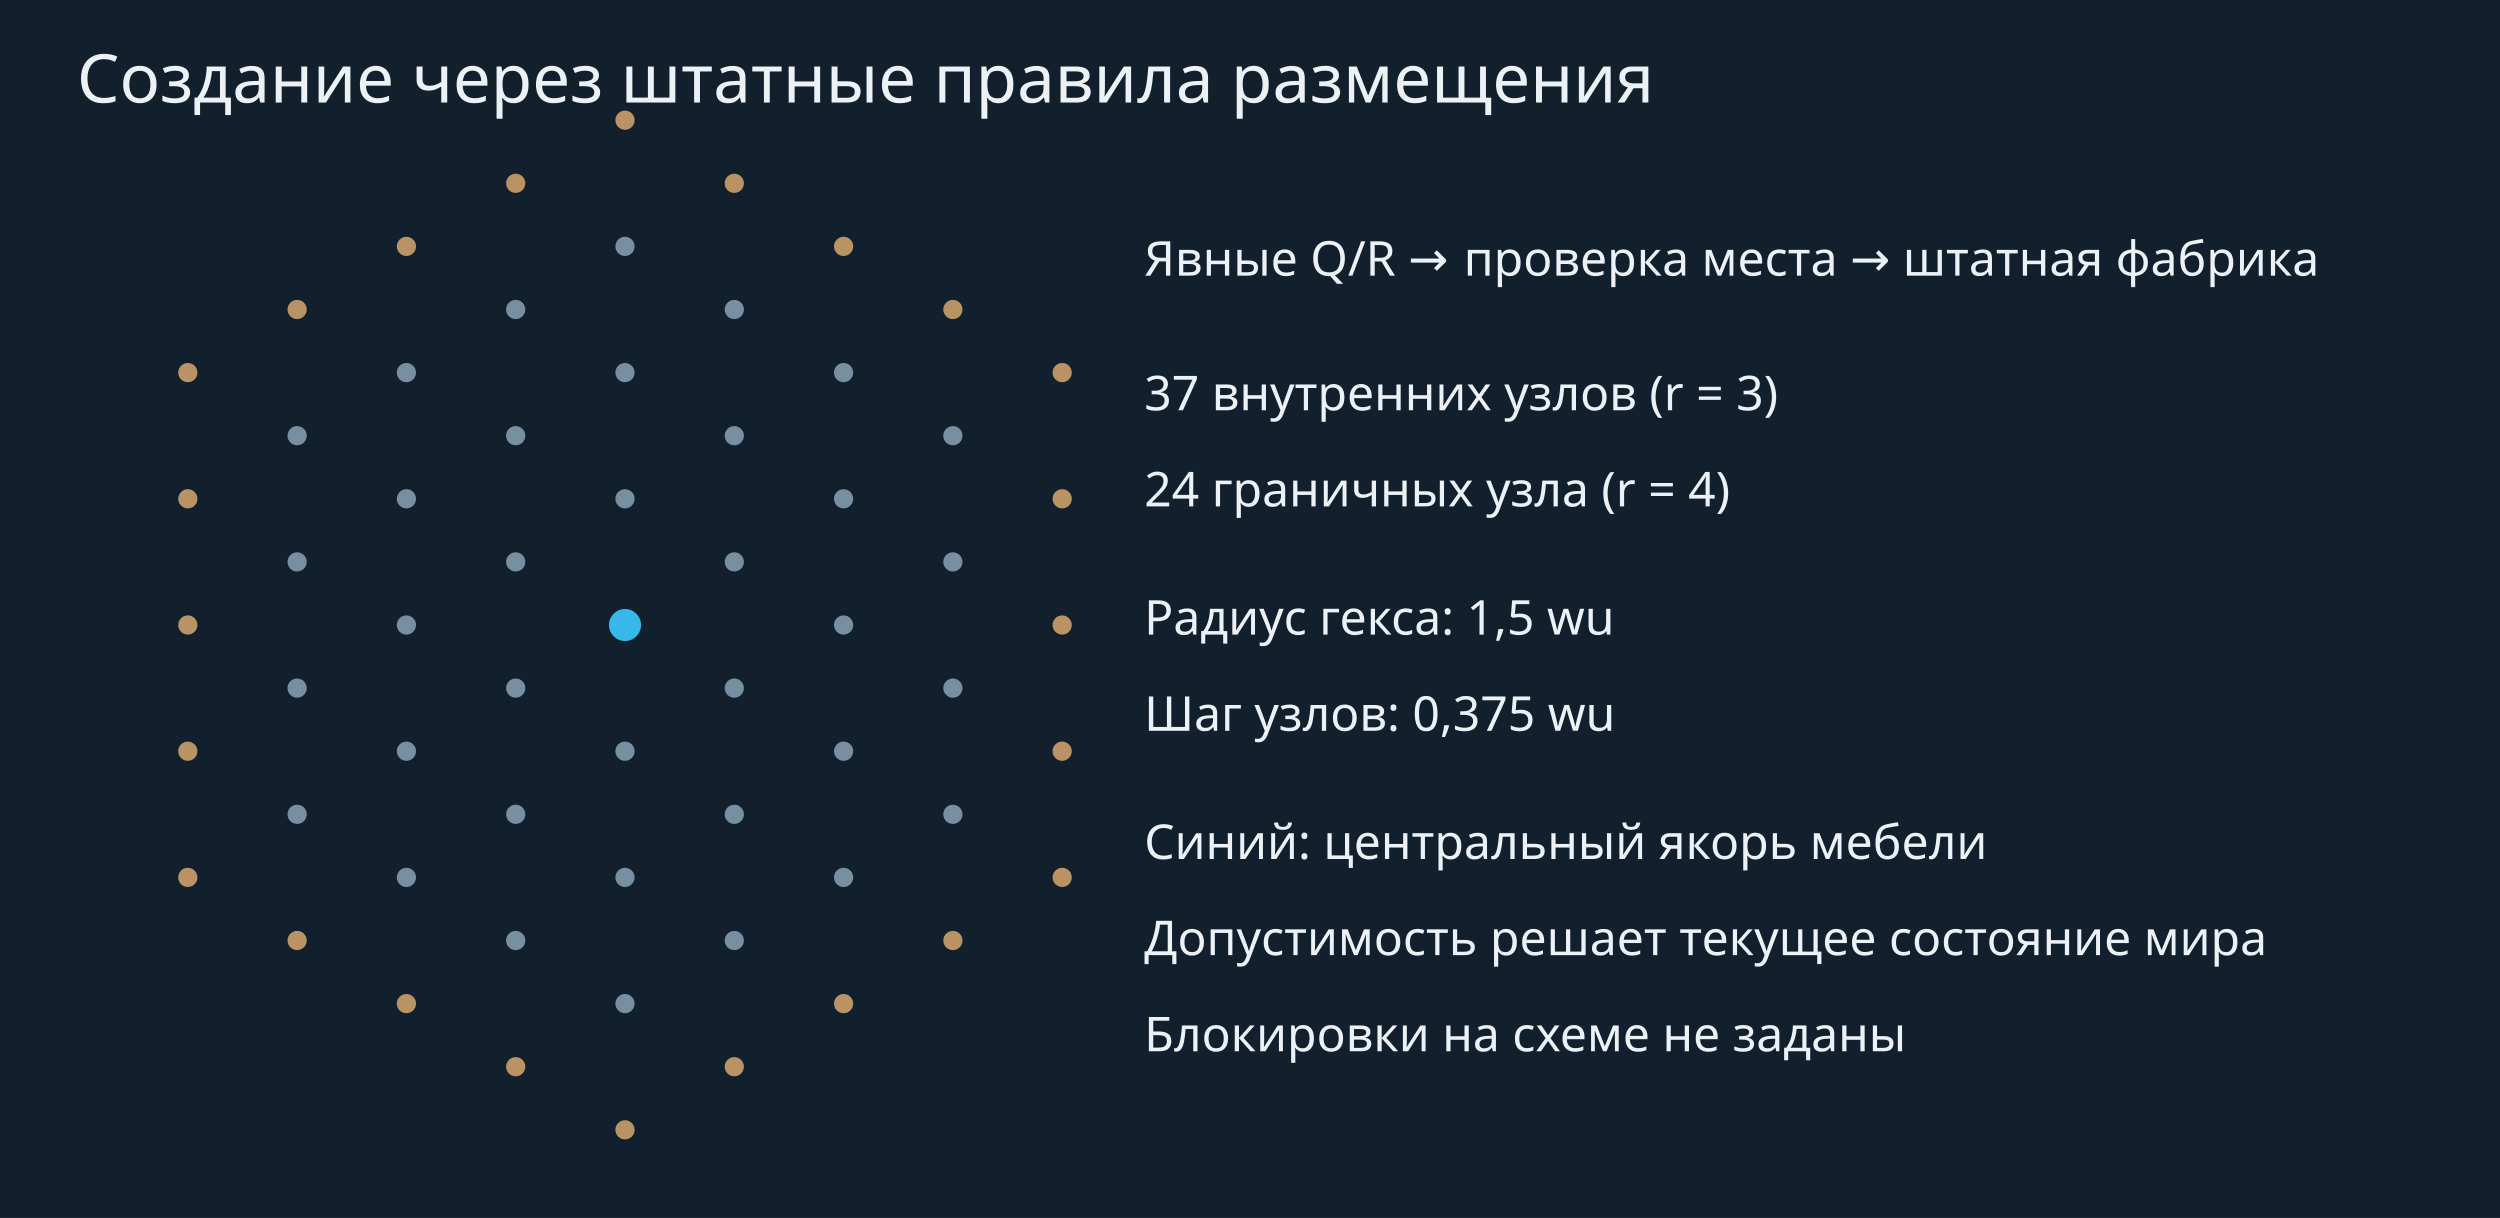
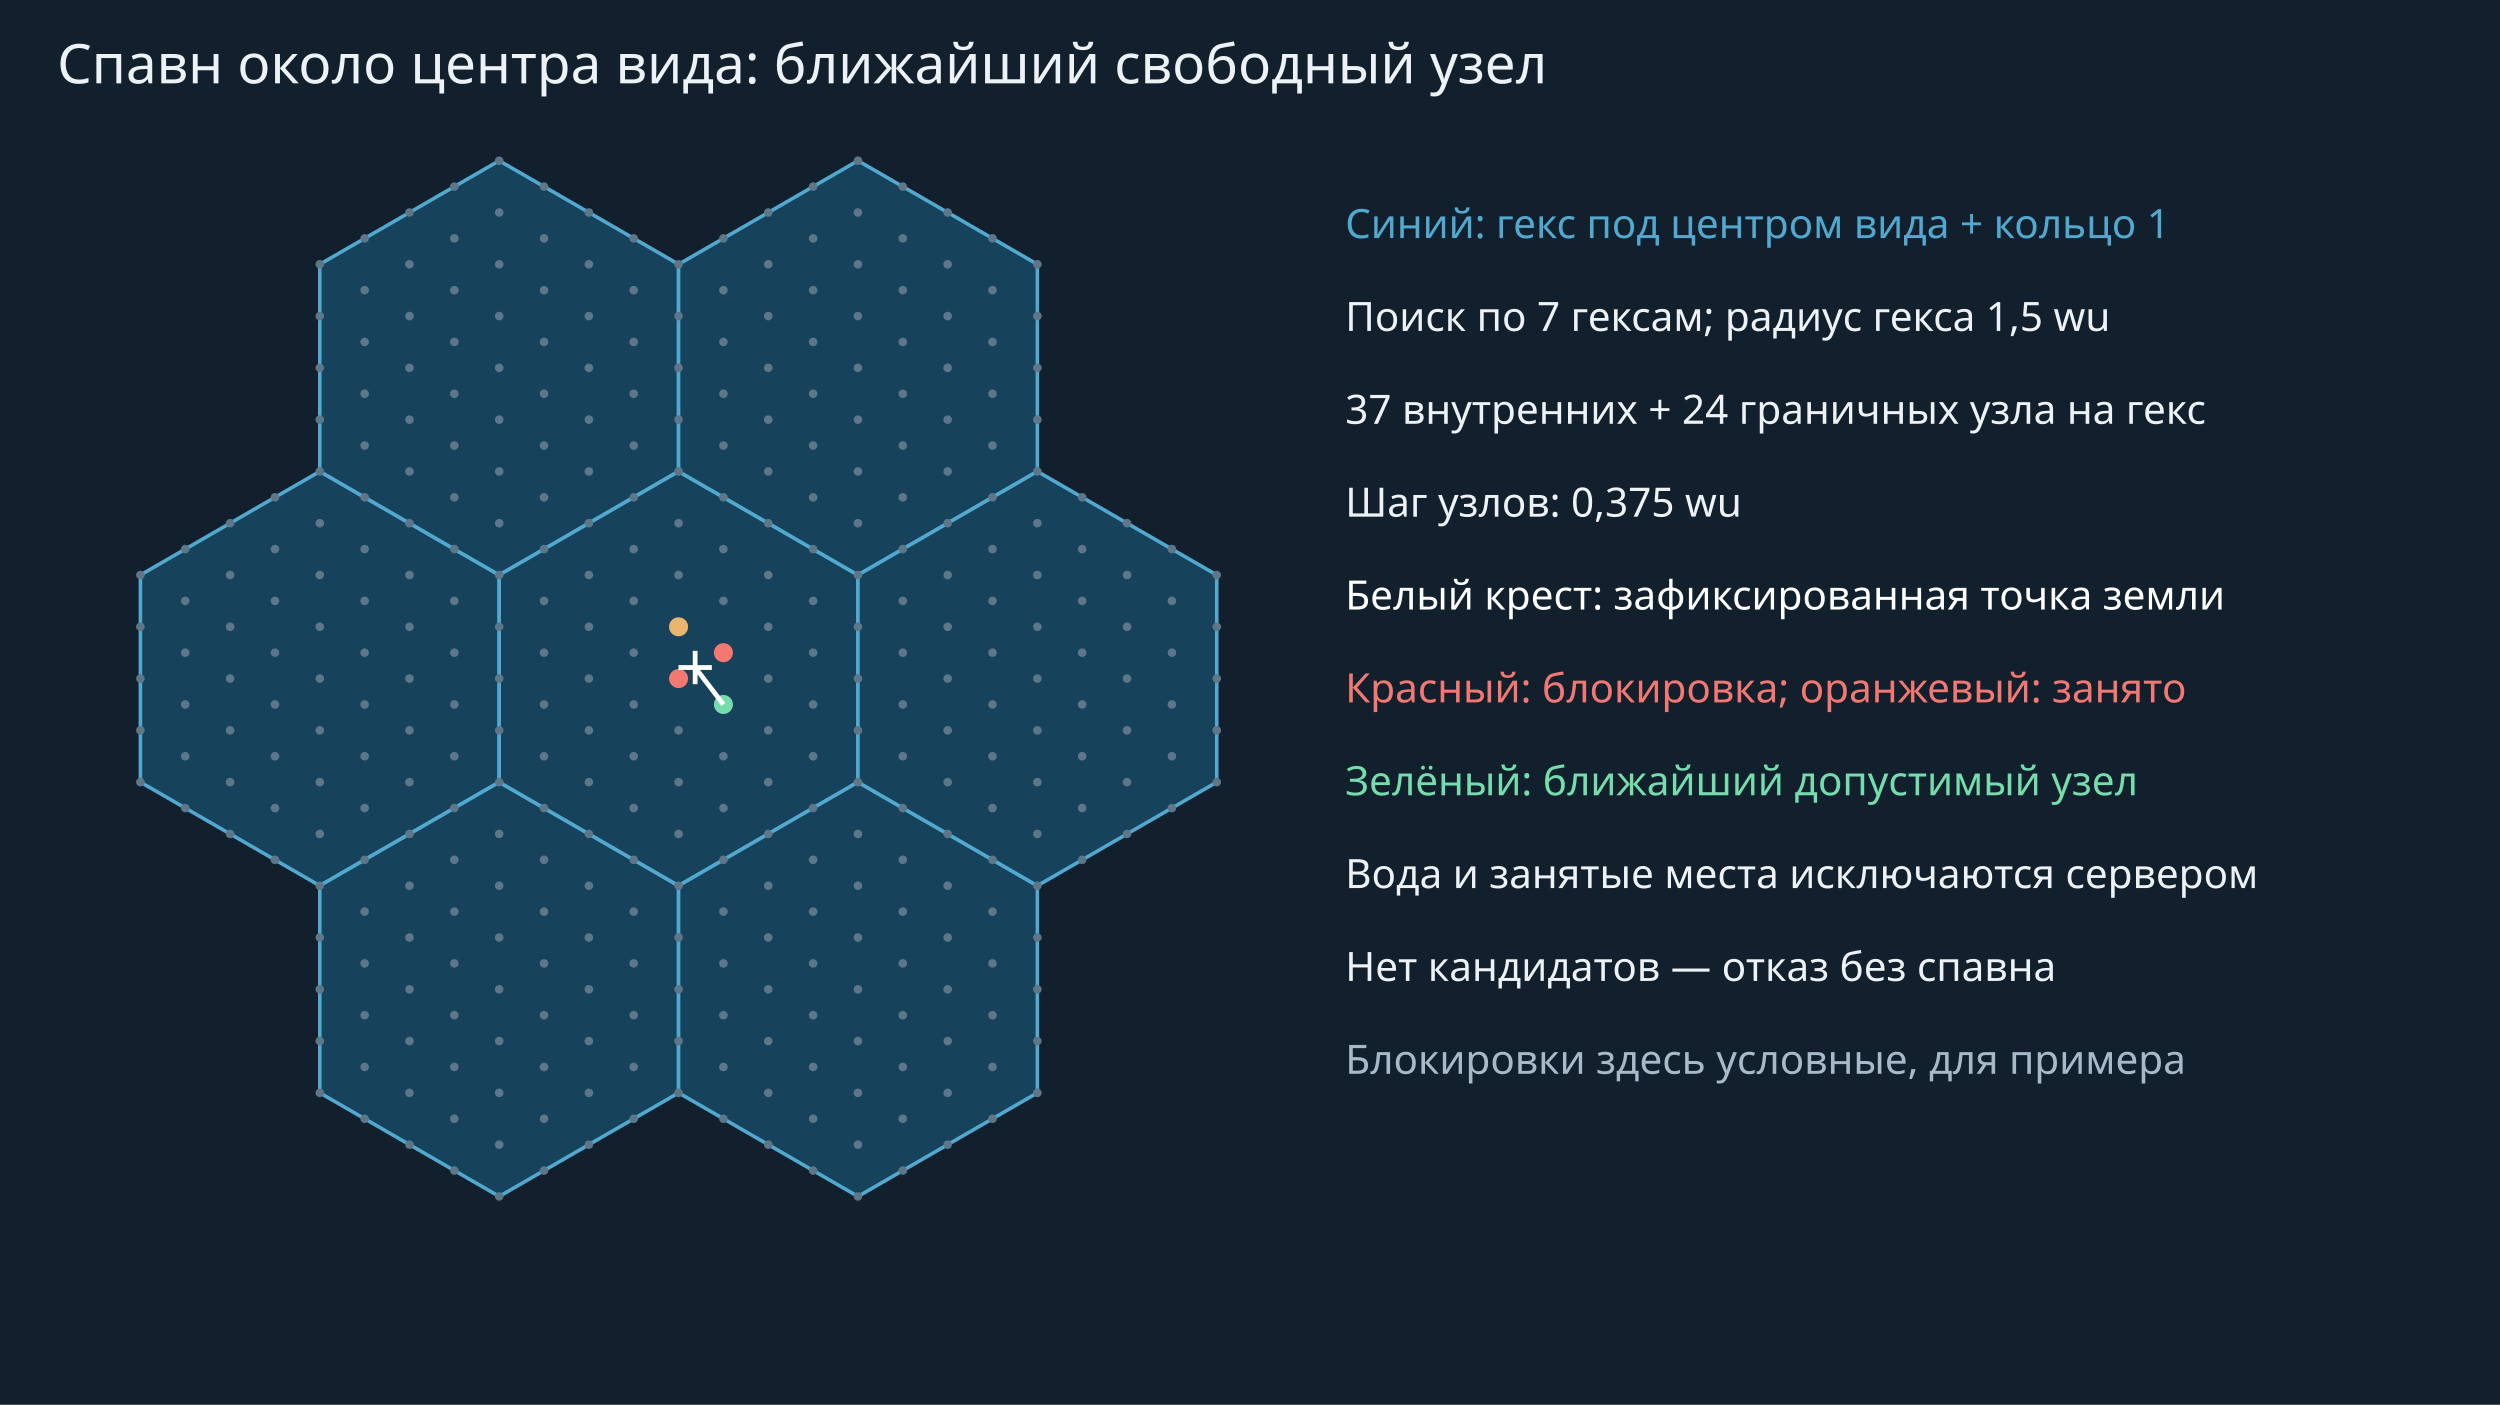
- <svg xmlns="http://www.w3.org/2000/svg" viewBox="0 0 780 380">
-   <rect width="780" height="380" fill="#12202d" />
-   <g font-family="sans-serif" fill="#ecf1f5">
-     <text x="24" y="32" font-size="21">Создание через штатные правила размещения</text>
-     <circle cx="58.601" cy="116.250" r="3" fill="#ba9365" />
-     <circle cx="58.601" cy="155.625" r="3" fill="#ba9365" />
-     <circle cx="58.601" cy="195.000" r="3" fill="#ba9365" />
-     <circle cx="58.601" cy="234.375" r="3" fill="#ba9365" />
-     <circle cx="58.601" cy="273.750" r="3" fill="#ba9365" />
-     <circle cx="92.701" cy="96.562" r="3" fill="#ba9365" />
-     <circle cx="92.701" cy="135.938" r="3" fill="#788fa1" />
-     <circle cx="92.701" cy="175.312" r="3" fill="#788fa1" />
-     <circle cx="92.701" cy="214.688" r="3" fill="#788fa1" />
-     <circle cx="92.701" cy="254.062" r="3" fill="#788fa1" />
-     <circle cx="92.701" cy="293.438" r="3" fill="#ba9365" />
-     <circle cx="126.800" cy="76.875" r="3" fill="#ba9365" />
-     <circle cx="126.800" cy="116.250" r="3" fill="#788fa1" />
-     <circle cx="126.800" cy="155.625" r="3" fill="#788fa1" />
-     <circle cx="126.800" cy="195.000" r="3" fill="#788fa1" />
-     <circle cx="126.800" cy="234.375" r="3" fill="#788fa1" />
-     <circle cx="126.800" cy="273.750" r="3" fill="#788fa1" />
-     <circle cx="126.800" cy="313.125" r="3" fill="#ba9365" />
-     <circle cx="160.900" cy="57.188" r="3" fill="#ba9365" />
-     <circle cx="160.900" cy="96.562" r="3" fill="#788fa1" />
-     <circle cx="160.900" cy="135.938" r="3" fill="#788fa1" />
-     <circle cx="160.900" cy="175.312" r="3" fill="#788fa1" />
-     <circle cx="160.900" cy="214.688" r="3" fill="#788fa1" />
-     <circle cx="160.900" cy="254.062" r="3" fill="#788fa1" />
-     <circle cx="160.900" cy="293.438" r="3" fill="#788fa1" />
-     <circle cx="160.900" cy="332.812" r="3" fill="#ba9365" />
-     <circle cx="195.000" cy="37.500" r="3" fill="#ba9365" />
-     <circle cx="195.000" cy="76.875" r="3" fill="#788fa1" />
-     <circle cx="195.000" cy="116.250" r="3" fill="#788fa1" />
-     <circle cx="195.000" cy="155.625" r="3" fill="#788fa1" />
-     <circle cx="195.000" cy="195.000" r="5" fill="#35b8ea" />
-     <circle cx="195.000" cy="234.375" r="3" fill="#788fa1" />
-     <circle cx="195.000" cy="273.750" r="3" fill="#788fa1" />
-     <circle cx="195.000" cy="313.125" r="3" fill="#788fa1" />
-     <circle cx="195.000" cy="352.500" r="3" fill="#ba9365" />
-     <circle cx="229.100" cy="57.188" r="3" fill="#ba9365" />
-     <circle cx="229.100" cy="96.562" r="3" fill="#788fa1" />
-     <circle cx="229.100" cy="135.938" r="3" fill="#788fa1" />
-     <circle cx="229.100" cy="175.312" r="3" fill="#788fa1" />
-     <circle cx="229.100" cy="214.688" r="3" fill="#788fa1" />
-     <circle cx="229.100" cy="254.062" r="3" fill="#788fa1" />
-     <circle cx="229.100" cy="293.438" r="3" fill="#788fa1" />
-     <circle cx="229.100" cy="332.812" r="3" fill="#ba9365" />
-     <circle cx="263.200" cy="76.875" r="3" fill="#ba9365" />
-     <circle cx="263.200" cy="116.250" r="3" fill="#788fa1" />
-     <circle cx="263.200" cy="155.625" r="3" fill="#788fa1" />
-     <circle cx="263.200" cy="195.000" r="3" fill="#788fa1" />
-     <circle cx="263.200" cy="234.375" r="3" fill="#788fa1" />
-     <circle cx="263.200" cy="273.750" r="3" fill="#788fa1" />
-     <circle cx="263.200" cy="313.125" r="3" fill="#ba9365" />
-     <circle cx="297.299" cy="96.562" r="3" fill="#ba9365" />
-     <circle cx="297.299" cy="135.938" r="3" fill="#788fa1" />
-     <circle cx="297.299" cy="175.312" r="3" fill="#788fa1" />
-     <circle cx="297.299" cy="214.688" r="3" fill="#788fa1" />
-     <circle cx="297.299" cy="254.062" r="3" fill="#788fa1" />
-     <circle cx="297.299" cy="293.438" r="3" fill="#ba9365" />
-     <circle cx="331.399" cy="116.250" r="3" fill="#ba9365" />
-     <circle cx="331.399" cy="155.625" r="3" fill="#ba9365" />
-     <circle cx="331.399" cy="195.000" r="3" fill="#ba9365" />
-     <circle cx="331.399" cy="234.375" r="3" fill="#ba9365" />
-     <circle cx="331.399" cy="273.750" r="3" fill="#ba9365" />
-     <text x="357" y="86" font-size="15">Явные Q/R → проверка места → штатная фабрика</text>
-     <text x="357" y="128" font-size="15">37 внутренних узлов (r = 3)</text>
-     <text x="357" y="158" font-size="15">24 граничных узла (r = 4)</text>
-     <text x="357" y="198" font-size="15">Радиус гекса: 1,5 wu</text>
-     <text x="357" y="228" font-size="15">Шаг узлов: 0,375 wu</text>
-     <text x="357" y="268" font-size="15">Синий: центральный якорь мебели</text>
-     <text x="357" y="298" font-size="15">Допустимость решает текущее состояние мира</text>
-     <text x="357" y="328" font-size="15">Блокировки на схеме не заданы</text>
+ <svg xmlns="http://www.w3.org/2000/svg" viewBox="0 0 1050 590">
+   <rect width="1050" height="590" fill="#12202d" />
+   <g font-family="sans-serif" fill="#edf2f6">
+     <text x="24" y="35" font-size="23">Спавн около центра вида: ближайший свободный узел</text>
+     <polygon points="209.66,241.50 134.31,198.00 58.97,241.50 58.97,328.50 134.31,372.00 209.66,328.50" fill="#16425b" stroke="#51a9d0" stroke-width="1.5" />
+     <polygon points="285.00,111.00 209.66,67.50 134.31,111.00 134.31,198.00 209.66,241.50 285.00,198.00" fill="#16425b" stroke="#51a9d0" stroke-width="1.5" />
+     <polygon points="285.00,372.00 209.66,328.50 134.31,372.00 134.31,459.00 209.66,502.50 285.00,459.00" fill="#16425b" stroke="#51a9d0" stroke-width="1.5" />
+     <polygon points="360.34,241.50 285.00,198.00 209.66,241.50 209.66,328.50 285.00,372.00 360.34,328.50" fill="#16425b" stroke="#51a9d0" stroke-width="1.5" />
+     <polygon points="435.69,111.00 360.34,67.50 285.00,111.00 285.00,198.00 360.34,241.50 435.69,198.00" fill="#16425b" stroke="#51a9d0" stroke-width="1.5" />
+     <polygon points="435.69,372.00 360.34,328.50 285.00,372.00 285.00,459.00 360.34,502.50 435.69,459.00" fill="#16425b" stroke="#51a9d0" stroke-width="1.5" />
+     <polygon points="511.03,241.50 435.69,198.00 360.34,241.50 360.34,328.50 435.69,372.00 511.03,328.50" fill="#16425b" stroke="#51a9d0" stroke-width="1.5" />
+     <circle cx="58.97" cy="328.50" r="1.8" fill="#5d7789" />
+     <circle cx="58.97" cy="306.75" r="1.8" fill="#5d7789" />
+     <circle cx="58.97" cy="285.00" r="1.8" fill="#5d7789" />
+     <circle cx="58.97" cy="263.25" r="1.8" fill="#5d7789" />
+     <circle cx="58.97" cy="241.50" r="1.8" fill="#5d7789" />
+     <circle cx="77.80" cy="339.38" r="1.8" fill="#5d7789" />
+     <circle cx="77.80" cy="317.62" r="1.8" fill="#5d7789" />
+     <circle cx="77.80" cy="295.88" r="1.8" fill="#5d7789" />
+     <circle cx="77.80" cy="274.12" r="1.8" fill="#5d7789" />
+     <circle cx="77.80" cy="252.38" r="1.8" fill="#5d7789" />
+     <circle cx="77.80" cy="230.62" r="1.8" fill="#5d7789" />
+     <circle cx="96.64" cy="350.25" r="1.8" fill="#5d7789" />
+     <circle cx="96.64" cy="328.50" r="1.8" fill="#5d7789" />
+     <circle cx="96.64" cy="306.75" r="1.8" fill="#5d7789" />
+     <circle cx="96.64" cy="285.00" r="1.8" fill="#5d7789" />
+     <circle cx="96.64" cy="263.25" r="1.8" fill="#5d7789" />
+     <circle cx="96.64" cy="241.50" r="1.8" fill="#5d7789" />
+     <circle cx="96.64" cy="219.75" r="1.8" fill="#5d7789" />
+     <circle cx="115.48" cy="361.12" r="1.8" fill="#5d7789" />
+     <circle cx="115.48" cy="339.38" r="1.8" fill="#5d7789" />
+     <circle cx="115.48" cy="317.62" r="1.8" fill="#5d7789" />
+     <circle cx="115.48" cy="295.88" r="1.8" fill="#5d7789" />
+     <circle cx="115.48" cy="274.12" r="1.8" fill="#5d7789" />
+     <circle cx="115.48" cy="252.38" r="1.8" fill="#5d7789" />
+     <circle cx="115.48" cy="230.62" r="1.8" fill="#5d7789" />
+     <circle cx="115.48" cy="208.88" r="1.8" fill="#5d7789" />
+     <circle cx="134.31" cy="372.00" r="1.8" fill="#5d7789" />
+     <circle cx="134.31" cy="350.25" r="1.8" fill="#5d7789" />
+     <circle cx="134.31" cy="328.50" r="1.8" fill="#5d7789" />
+     <circle cx="134.31" cy="306.75" r="1.8" fill="#5d7789" />
+     <circle cx="134.31" cy="285.00" r="1.8" fill="#5d7789" />
+     <circle cx="134.31" cy="263.25" r="1.8" fill="#5d7789" />
+     <circle cx="134.31" cy="241.50" r="1.8" fill="#5d7789" />
+     <circle cx="134.31" cy="219.75" r="1.8" fill="#5d7789" />
+     <circle cx="134.31" cy="198.00" r="1.8" fill="#5d7789" />
+     <circle cx="153.15" cy="361.12" r="1.8" fill="#5d7789" />
+     <circle cx="153.15" cy="339.38" r="1.8" fill="#5d7789" />
+     <circle cx="153.15" cy="317.62" r="1.8" fill="#5d7789" />
+     <circle cx="153.15" cy="295.88" r="1.8" fill="#5d7789" />
+     <circle cx="153.15" cy="274.12" r="1.8" fill="#5d7789" />
+     <circle cx="153.15" cy="252.38" r="1.8" fill="#5d7789" />
+     <circle cx="153.15" cy="230.62" r="1.8" fill="#5d7789" />
+     <circle cx="153.15" cy="208.88" r="1.8" fill="#5d7789" />
+     <circle cx="171.98" cy="350.25" r="1.8" fill="#5d7789" />
+     <circle cx="171.98" cy="328.50" r="1.8" fill="#5d7789" />
+     <circle cx="171.98" cy="306.75" r="1.8" fill="#5d7789" />
+     <circle cx="171.98" cy="285.00" r="1.8" fill="#5d7789" />
+     <circle cx="171.98" cy="263.25" r="1.8" fill="#5d7789" />
+     <circle cx="171.98" cy="241.50" r="1.8" fill="#5d7789" />
+     <circle cx="171.98" cy="219.75" r="1.8" fill="#5d7789" />
+     <circle cx="190.82" cy="339.38" r="1.8" fill="#5d7789" />
+     <circle cx="190.82" cy="317.62" r="1.8" fill="#5d7789" />
+     <circle cx="190.82" cy="295.88" r="1.8" fill="#5d7789" />
+     <circle cx="190.82" cy="274.12" r="1.8" fill="#5d7789" />
+     <circle cx="190.82" cy="252.38" r="1.8" fill="#5d7789" />
+     <circle cx="190.82" cy="230.62" r="1.8" fill="#5d7789" />
+     <circle cx="209.66" cy="328.50" r="1.8" fill="#5d7789" />
+     <circle cx="209.66" cy="306.75" r="1.8" fill="#5d7789" />
+     <circle cx="209.66" cy="285.00" r="1.8" fill="#5d7789" />
+     <circle cx="209.66" cy="263.25" r="1.8" fill="#5d7789" />
+     <circle cx="209.66" cy="241.50" r="1.8" fill="#5d7789" />
+     <circle cx="134.31" cy="176.25" r="1.8" fill="#5d7789" />
+     <circle cx="134.31" cy="154.50" r="1.8" fill="#5d7789" />
+     <circle cx="134.31" cy="132.75" r="1.8" fill="#5d7789" />
+     <circle cx="134.31" cy="111.00" r="1.8" fill="#5d7789" />
+     <circle cx="153.15" cy="187.12" r="1.8" fill="#5d7789" />
+     <circle cx="153.15" cy="165.38" r="1.8" fill="#5d7789" />
+     <circle cx="153.15" cy="143.62" r="1.8" fill="#5d7789" />
+     <circle cx="153.15" cy="121.88" r="1.8" fill="#5d7789" />
+     <circle cx="153.15" cy="100.12" r="1.8" fill="#5d7789" />
+     <circle cx="171.98" cy="198.00" r="1.8" fill="#5d7789" />
+     <circle cx="171.98" cy="176.25" r="1.8" fill="#5d7789" />
+     <circle cx="171.98" cy="154.50" r="1.8" fill="#5d7789" />
+     <circle cx="171.98" cy="132.75" r="1.8" fill="#5d7789" />
+     <circle cx="171.98" cy="111.00" r="1.8" fill="#5d7789" />
+     <circle cx="171.98" cy="89.25" r="1.8" fill="#5d7789" />
+     <circle cx="190.82" cy="208.88" r="1.8" fill="#5d7789" />
+     <circle cx="190.82" cy="187.12" r="1.8" fill="#5d7789" />
+     <circle cx="190.82" cy="165.38" r="1.8" fill="#5d7789" />
+     <circle cx="190.82" cy="143.62" r="1.8" fill="#5d7789" />
+     <circle cx="190.82" cy="121.88" r="1.8" fill="#5d7789" />
+     <circle cx="190.82" cy="100.12" r="1.8" fill="#5d7789" />
+     <circle cx="190.82" cy="78.38" r="1.8" fill="#5d7789" />
+     <circle cx="209.66" cy="219.75" r="1.8" fill="#5d7789" />
+     <circle cx="209.66" cy="198.00" r="1.8" fill="#5d7789" />
+     <circle cx="209.66" cy="176.25" r="1.8" fill="#5d7789" />
+     <circle cx="209.66" cy="154.50" r="1.8" fill="#5d7789" />
+     <circle cx="209.66" cy="132.75" r="1.8" fill="#5d7789" />
+     <circle cx="209.66" cy="111.00" r="1.8" fill="#5d7789" />
+     <circle cx="209.66" cy="89.25" r="1.8" fill="#5d7789" />
+     <circle cx="209.66" cy="67.50" r="1.8" fill="#5d7789" />
+     <circle cx="228.49" cy="230.62" r="1.8" fill="#5d7789" />
+     <circle cx="228.49" cy="208.88" r="1.8" fill="#5d7789" />
+     <circle cx="228.49" cy="187.12" r="1.8" fill="#5d7789" />
+     <circle cx="228.49" cy="165.38" r="1.8" fill="#5d7789" />
+     <circle cx="228.49" cy="143.62" r="1.8" fill="#5d7789" />
+     <circle cx="228.49" cy="121.88" r="1.8" fill="#5d7789" />
+     <circle cx="228.49" cy="100.12" r="1.8" fill="#5d7789" />
+     <circle cx="228.49" cy="78.38" r="1.8" fill="#5d7789" />
+     <circle cx="247.33" cy="219.75" r="1.8" fill="#5d7789" />
+     <circle cx="247.33" cy="198.00" r="1.8" fill="#5d7789" />
+     <circle cx="247.33" cy="176.25" r="1.8" fill="#5d7789" />
+     <circle cx="247.33" cy="154.50" r="1.8" fill="#5d7789" />
+     <circle cx="247.33" cy="132.75" r="1.8" fill="#5d7789" />
+     <circle cx="247.33" cy="111.00" r="1.8" fill="#5d7789" />
+     <circle cx="247.33" cy="89.25" r="1.8" fill="#5d7789" />
+     <circle cx="266.16" cy="208.88" r="1.8" fill="#5d7789" />
+     <circle cx="266.16" cy="187.12" r="1.8" fill="#5d7789" />
+     <circle cx="266.16" cy="165.38" r="1.8" fill="#5d7789" />
+     <circle cx="266.16" cy="143.62" r="1.8" fill="#5d7789" />
+     <circle cx="266.16" cy="121.88" r="1.8" fill="#5d7789" />
+     <circle cx="266.16" cy="100.12" r="1.8" fill="#5d7789" />
+     <circle cx="285.00" cy="198.00" r="1.8" fill="#5d7789" />
+     <circle cx="285.00" cy="176.25" r="1.8" fill="#5d7789" />
+     <circle cx="285.00" cy="154.50" r="1.8" fill="#5d7789" />
+     <circle cx="285.00" cy="132.75" r="1.8" fill="#5d7789" />
+     <circle cx="285.00" cy="111.00" r="1.8" fill="#5d7789" />
+     <circle cx="134.31" cy="459.00" r="1.8" fill="#5d7789" />
+     <circle cx="134.31" cy="437.25" r="1.8" fill="#5d7789" />
+     <circle cx="134.31" cy="415.50" r="1.8" fill="#5d7789" />
+     <circle cx="134.31" cy="393.75" r="1.8" fill="#5d7789" />
+     <circle cx="153.15" cy="469.88" r="1.8" fill="#5d7789" />
+     <circle cx="153.15" cy="448.12" r="1.8" fill="#5d7789" />
+     <circle cx="153.15" cy="426.38" r="1.8" fill="#5d7789" />
+     <circle cx="153.15" cy="404.62" r="1.8" fill="#5d7789" />
+     <circle cx="153.15" cy="382.88" r="1.8" fill="#5d7789" />
+     <circle cx="171.98" cy="480.75" r="1.8" fill="#5d7789" />
+     <circle cx="171.98" cy="459.00" r="1.8" fill="#5d7789" />
+     <circle cx="171.98" cy="437.25" r="1.8" fill="#5d7789" />
+     <circle cx="171.98" cy="415.50" r="1.8" fill="#5d7789" />
+     <circle cx="171.98" cy="393.75" r="1.8" fill="#5d7789" />
+     <circle cx="171.98" cy="372.00" r="1.8" fill="#5d7789" />
+     <circle cx="190.82" cy="491.62" r="1.8" fill="#5d7789" />
+     <circle cx="190.82" cy="469.88" r="1.8" fill="#5d7789" />
+     <circle cx="190.82" cy="448.12" r="1.8" fill="#5d7789" />
+     <circle cx="190.82" cy="426.38" r="1.8" fill="#5d7789" />
+     <circle cx="190.82" cy="404.62" r="1.8" fill="#5d7789" />
+     <circle cx="190.82" cy="382.88" r="1.8" fill="#5d7789" />
+     <circle cx="190.82" cy="361.12" r="1.8" fill="#5d7789" />
+     <circle cx="209.66" cy="502.50" r="1.8" fill="#5d7789" />
+     <circle cx="209.66" cy="480.75" r="1.8" fill="#5d7789" />
+     <circle cx="209.66" cy="459.00" r="1.8" fill="#5d7789" />
+     <circle cx="209.66" cy="437.25" r="1.8" fill="#5d7789" />
+     <circle cx="209.66" cy="415.50" r="1.8" fill="#5d7789" />
+     <circle cx="209.66" cy="393.75" r="1.8" fill="#5d7789" />
+     <circle cx="209.66" cy="372.00" r="1.8" fill="#5d7789" />
+     <circle cx="209.66" cy="350.25" r="1.8" fill="#5d7789" />
+     <circle cx="228.49" cy="491.62" r="1.8" fill="#5d7789" />
+     <circle cx="228.49" cy="469.88" r="1.8" fill="#5d7789" />
+     <circle cx="228.49" cy="448.12" r="1.8" fill="#5d7789" />
+     <circle cx="228.49" cy="426.38" r="1.8" fill="#5d7789" />
+     <circle cx="228.49" cy="404.62" r="1.8" fill="#5d7789" />
+     <circle cx="228.49" cy="382.88" r="1.8" fill="#5d7789" />
+     <circle cx="228.49" cy="361.12" r="1.8" fill="#5d7789" />
+     <circle cx="228.49" cy="339.38" r="1.8" fill="#5d7789" />
+     <circle cx="247.33" cy="480.75" r="1.8" fill="#5d7789" />
+     <circle cx="247.33" cy="459.00" r="1.8" fill="#5d7789" />
+     <circle cx="247.33" cy="437.25" r="1.8" fill="#5d7789" />
+     <circle cx="247.33" cy="415.50" r="1.8" fill="#5d7789" />
+     <circle cx="247.33" cy="393.75" r="1.8" fill="#5d7789" />
+     <circle cx="247.33" cy="372.00" r="1.8" fill="#5d7789" />
+     <circle cx="247.33" cy="350.25" r="1.8" fill="#5d7789" />
+     <circle cx="266.16" cy="469.88" r="1.8" fill="#5d7789" />
+     <circle cx="266.16" cy="448.12" r="1.8" fill="#5d7789" />
+     <circle cx="266.16" cy="426.38" r="1.8" fill="#5d7789" />
+     <circle cx="266.16" cy="404.62" r="1.8" fill="#5d7789" />
+     <circle cx="266.16" cy="382.88" r="1.8" fill="#5d7789" />
+     <circle cx="266.16" cy="361.12" r="1.8" fill="#5d7789" />
+     <circle cx="285.00" cy="459.00" r="1.8" fill="#5d7789" />
+     <circle cx="285.00" cy="437.25" r="1.8" fill="#5d7789" />
+     <circle cx="285.00" cy="415.50" r="1.8" fill="#5d7789" />
+     <circle cx="285.00" cy="393.75" r="1.8" fill="#5d7789" />
+     <circle cx="285.00" cy="372.00" r="1.8" fill="#5d7789" />
+     <circle cx="228.49" cy="317.62" r="1.8" fill="#5d7789" />
+     <circle cx="228.49" cy="295.88" r="1.8" fill="#5d7789" />
+     <circle cx="228.49" cy="274.12" r="1.8" fill="#5d7789" />
+     <circle cx="228.49" cy="252.38" r="1.8" fill="#5d7789" />
+     <circle cx="247.33" cy="328.50" r="1.8" fill="#5d7789" />
+     <circle cx="247.33" cy="306.75" r="1.8" fill="#5d7789" />
+     <circle cx="247.33" cy="285.00" r="1.8" fill="#5d7789" />
+     <circle cx="247.33" cy="263.25" r="1.8" fill="#5d7789" />
+     <circle cx="247.33" cy="241.50" r="1.8" fill="#5d7789" />
+     <circle cx="266.16" cy="339.38" r="1.8" fill="#5d7789" />
+     <circle cx="266.16" cy="317.62" r="1.8" fill="#5d7789" />
+     <circle cx="266.16" cy="295.88" r="1.8" fill="#5d7789" />
+     <circle cx="266.16" cy="274.12" r="1.8" fill="#5d7789" />
+     <circle cx="266.16" cy="252.38" r="1.8" fill="#5d7789" />
+     <circle cx="266.16" cy="230.62" r="1.8" fill="#5d7789" />
+     <circle cx="285.00" cy="350.25" r="1.8" fill="#5d7789" />
+     <circle cx="285.00" cy="328.50" r="1.8" fill="#5d7789" />
+     <circle cx="285.00" cy="306.75" r="1.8" fill="#5d7789" />
+     <circle cx="285.00" cy="285.00" r="4" fill="#f37872" />
+     <circle cx="285.00" cy="263.25" r="4" fill="#eab56c" />
+     <circle cx="285.00" cy="241.50" r="1.8" fill="#5d7789" />
+     <circle cx="285.00" cy="219.75" r="1.8" fill="#5d7789" />
+     <circle cx="303.84" cy="361.12" r="1.8" fill="#5d7789" />
+     <circle cx="303.84" cy="339.38" r="1.8" fill="#5d7789" />
+     <circle cx="303.84" cy="317.62" r="1.8" fill="#5d7789" />
+     <circle cx="303.84" cy="295.88" r="4" fill="#75ddac" />
+     <circle cx="303.84" cy="274.12" r="4" fill="#f37872" />
+     <circle cx="303.84" cy="252.38" r="1.8" fill="#5d7789" />
+     <circle cx="303.84" cy="230.62" r="1.8" fill="#5d7789" />
+     <circle cx="303.84" cy="208.88" r="1.8" fill="#5d7789" />
+     <circle cx="322.67" cy="350.25" r="1.8" fill="#5d7789" />
+     <circle cx="322.67" cy="328.50" r="1.8" fill="#5d7789" />
+     <circle cx="322.67" cy="306.75" r="1.8" fill="#5d7789" />
+     <circle cx="322.67" cy="285.00" r="1.8" fill="#5d7789" />
+     <circle cx="322.67" cy="263.25" r="1.8" fill="#5d7789" />
+     <circle cx="322.67" cy="241.50" r="1.8" fill="#5d7789" />
+     <circle cx="322.67" cy="219.75" r="1.8" fill="#5d7789" />
+     <circle cx="341.51" cy="339.38" r="1.8" fill="#5d7789" />
+     <circle cx="341.51" cy="317.62" r="1.8" fill="#5d7789" />
+     <circle cx="341.51" cy="295.88" r="1.8" fill="#5d7789" />
+     <circle cx="341.51" cy="274.12" r="1.8" fill="#5d7789" />
+     <circle cx="341.51" cy="252.38" r="1.8" fill="#5d7789" />
+     <circle cx="341.51" cy="230.62" r="1.8" fill="#5d7789" />
+     <circle cx="360.34" cy="328.50" r="1.8" fill="#5d7789" />
+     <circle cx="360.34" cy="306.75" r="1.8" fill="#5d7789" />
+     <circle cx="360.34" cy="285.00" r="1.8" fill="#5d7789" />
+     <circle cx="360.34" cy="263.25" r="1.8" fill="#5d7789" />
+     <circle cx="360.34" cy="241.50" r="1.8" fill="#5d7789" />
+     <circle cx="303.84" cy="187.12" r="1.8" fill="#5d7789" />
+     <circle cx="303.84" cy="165.38" r="1.8" fill="#5d7789" />
+     <circle cx="303.84" cy="143.62" r="1.8" fill="#5d7789" />
+     <circle cx="303.84" cy="121.88" r="1.8" fill="#5d7789" />
+     <circle cx="303.84" cy="100.12" r="1.8" fill="#5d7789" />
+     <circle cx="322.67" cy="198.00" r="1.8" fill="#5d7789" />
+     <circle cx="322.67" cy="176.25" r="1.8" fill="#5d7789" />
+     <circle cx="322.67" cy="154.50" r="1.8" fill="#5d7789" />
+     <circle cx="322.67" cy="132.75" r="1.8" fill="#5d7789" />
+     <circle cx="322.67" cy="111.00" r="1.8" fill="#5d7789" />
+     <circle cx="322.67" cy="89.25" r="1.8" fill="#5d7789" />
+     <circle cx="341.51" cy="208.88" r="1.8" fill="#5d7789" />
+     <circle cx="341.51" cy="187.12" r="1.8" fill="#5d7789" />
+     <circle cx="341.51" cy="165.38" r="1.8" fill="#5d7789" />
+     <circle cx="341.51" cy="143.62" r="1.8" fill="#5d7789" />
+     <circle cx="341.51" cy="121.88" r="1.8" fill="#5d7789" />
+     <circle cx="341.51" cy="100.12" r="1.8" fill="#5d7789" />
+     <circle cx="341.51" cy="78.38" r="1.8" fill="#5d7789" />
+     <circle cx="360.34" cy="219.75" r="1.8" fill="#5d7789" />
+     <circle cx="360.34" cy="198.00" r="1.8" fill="#5d7789" />
+     <circle cx="360.34" cy="176.25" r="1.8" fill="#5d7789" />
+     <circle cx="360.34" cy="154.50" r="1.8" fill="#5d7789" />
+     <circle cx="360.34" cy="132.75" r="1.8" fill="#5d7789" />
+     <circle cx="360.34" cy="111.00" r="1.8" fill="#5d7789" />
+     <circle cx="360.34" cy="89.25" r="1.8" fill="#5d7789" />
+     <circle cx="360.34" cy="67.50" r="1.8" fill="#5d7789" />
+     <circle cx="379.18" cy="230.62" r="1.8" fill="#5d7789" />
+     <circle cx="379.18" cy="208.88" r="1.8" fill="#5d7789" />
+     <circle cx="379.18" cy="187.12" r="1.8" fill="#5d7789" />
+     <circle cx="379.18" cy="165.38" r="1.8" fill="#5d7789" />
+     <circle cx="379.18" cy="143.62" r="1.8" fill="#5d7789" />
+     <circle cx="379.18" cy="121.88" r="1.8" fill="#5d7789" />
+     <circle cx="379.18" cy="100.12" r="1.8" fill="#5d7789" />
+     <circle cx="379.18" cy="78.38" r="1.8" fill="#5d7789" />
+     <circle cx="398.02" cy="219.75" r="1.8" fill="#5d7789" />
+     <circle cx="398.02" cy="198.00" r="1.8" fill="#5d7789" />
+     <circle cx="398.02" cy="176.25" r="1.8" fill="#5d7789" />
+     <circle cx="398.02" cy="154.50" r="1.8" fill="#5d7789" />
+     <circle cx="398.02" cy="132.75" r="1.8" fill="#5d7789" />
+     <circle cx="398.02" cy="111.00" r="1.8" fill="#5d7789" />
+     <circle cx="398.02" cy="89.25" r="1.8" fill="#5d7789" />
+     <circle cx="416.85" cy="208.88" r="1.8" fill="#5d7789" />
+     <circle cx="416.85" cy="187.12" r="1.8" fill="#5d7789" />
+     <circle cx="416.85" cy="165.38" r="1.8" fill="#5d7789" />
+     <circle cx="416.85" cy="143.62" r="1.8" fill="#5d7789" />
+     <circle cx="416.85" cy="121.88" r="1.8" fill="#5d7789" />
+     <circle cx="416.85" cy="100.12" r="1.8" fill="#5d7789" />
+     <circle cx="435.69" cy="198.00" r="1.8" fill="#5d7789" />
+     <circle cx="435.69" cy="176.25" r="1.8" fill="#5d7789" />
+     <circle cx="435.69" cy="154.50" r="1.8" fill="#5d7789" />
+     <circle cx="435.69" cy="132.75" r="1.8" fill="#5d7789" />
+     <circle cx="435.69" cy="111.00" r="1.8" fill="#5d7789" />
+     <circle cx="303.84" cy="469.88" r="1.8" fill="#5d7789" />
+     <circle cx="303.84" cy="448.12" r="1.8" fill="#5d7789" />
+     <circle cx="303.84" cy="426.38" r="1.8" fill="#5d7789" />
+     <circle cx="303.84" cy="404.62" r="1.8" fill="#5d7789" />
+     <circle cx="303.84" cy="382.88" r="1.8" fill="#5d7789" />
+     <circle cx="322.67" cy="480.75" r="1.8" fill="#5d7789" />
+     <circle cx="322.67" cy="459.00" r="1.8" fill="#5d7789" />
+     <circle cx="322.67" cy="437.25" r="1.8" fill="#5d7789" />
+     <circle cx="322.67" cy="415.50" r="1.8" fill="#5d7789" />
+     <circle cx="322.67" cy="393.75" r="1.8" fill="#5d7789" />
+     <circle cx="322.67" cy="372.00" r="1.8" fill="#5d7789" />
+     <circle cx="341.51" cy="491.62" r="1.8" fill="#5d7789" />
+     <circle cx="341.51" cy="469.88" r="1.8" fill="#5d7789" />
+     <circle cx="341.51" cy="448.12" r="1.8" fill="#5d7789" />
+     <circle cx="341.51" cy="426.38" r="1.8" fill="#5d7789" />
+     <circle cx="341.51" cy="404.62" r="1.8" fill="#5d7789" />
+     <circle cx="341.51" cy="382.88" r="1.8" fill="#5d7789" />
+     <circle cx="341.51" cy="361.12" r="1.8" fill="#5d7789" />
+     <circle cx="360.34" cy="502.50" r="1.8" fill="#5d7789" />
+     <circle cx="360.34" cy="480.75" r="1.8" fill="#5d7789" />
+     <circle cx="360.34" cy="459.00" r="1.8" fill="#5d7789" />
+     <circle cx="360.34" cy="437.25" r="1.8" fill="#5d7789" />
+     <circle cx="360.34" cy="415.50" r="1.8" fill="#5d7789" />
+     <circle cx="360.34" cy="393.75" r="1.8" fill="#5d7789" />
+     <circle cx="360.34" cy="372.00" r="1.8" fill="#5d7789" />
+     <circle cx="360.34" cy="350.25" r="1.8" fill="#5d7789" />
+     <circle cx="379.18" cy="491.62" r="1.8" fill="#5d7789" />
+     <circle cx="379.18" cy="469.88" r="1.8" fill="#5d7789" />
+     <circle cx="379.18" cy="448.12" r="1.8" fill="#5d7789" />
+     <circle cx="379.18" cy="426.38" r="1.8" fill="#5d7789" />
+     <circle cx="379.18" cy="404.62" r="1.8" fill="#5d7789" />
+     <circle cx="379.18" cy="382.88" r="1.8" fill="#5d7789" />
+     <circle cx="379.18" cy="361.12" r="1.8" fill="#5d7789" />
+     <circle cx="379.18" cy="339.38" r="1.8" fill="#5d7789" />
+     <circle cx="398.02" cy="480.75" r="1.8" fill="#5d7789" />
+     <circle cx="398.02" cy="459.00" r="1.8" fill="#5d7789" />
+     <circle cx="398.02" cy="437.25" r="1.8" fill="#5d7789" />
+     <circle cx="398.02" cy="415.50" r="1.8" fill="#5d7789" />
+     <circle cx="398.02" cy="393.75" r="1.8" fill="#5d7789" />
+     <circle cx="398.02" cy="372.00" r="1.8" fill="#5d7789" />
+     <circle cx="398.02" cy="350.25" r="1.8" fill="#5d7789" />
+     <circle cx="416.85" cy="469.88" r="1.8" fill="#5d7789" />
+     <circle cx="416.85" cy="448.12" r="1.8" fill="#5d7789" />
+     <circle cx="416.85" cy="426.38" r="1.8" fill="#5d7789" />
+     <circle cx="416.85" cy="404.62" r="1.8" fill="#5d7789" />
+     <circle cx="416.85" cy="382.88" r="1.8" fill="#5d7789" />
+     <circle cx="416.85" cy="361.12" r="1.8" fill="#5d7789" />
+     <circle cx="435.69" cy="459.00" r="1.8" fill="#5d7789" />
+     <circle cx="435.69" cy="437.25" r="1.8" fill="#5d7789" />
+     <circle cx="435.69" cy="415.50" r="1.8" fill="#5d7789" />
+     <circle cx="435.69" cy="393.75" r="1.8" fill="#5d7789" />
+     <circle cx="435.69" cy="372.00" r="1.8" fill="#5d7789" />
+     <circle cx="379.18" cy="317.62" r="1.8" fill="#5d7789" />
+     <circle cx="379.18" cy="295.88" r="1.8" fill="#5d7789" />
+     <circle cx="379.18" cy="274.12" r="1.8" fill="#5d7789" />
+     <circle cx="379.18" cy="252.38" r="1.8" fill="#5d7789" />
+     <circle cx="398.02" cy="328.50" r="1.8" fill="#5d7789" />
+     <circle cx="398.02" cy="306.75" r="1.8" fill="#5d7789" />
+     <circle cx="398.02" cy="285.00" r="1.8" fill="#5d7789" />
+     <circle cx="398.02" cy="263.25" r="1.8" fill="#5d7789" />
+     <circle cx="398.02" cy="241.50" r="1.8" fill="#5d7789" />
+     <circle cx="416.85" cy="339.38" r="1.8" fill="#5d7789" />
+     <circle cx="416.85" cy="317.62" r="1.8" fill="#5d7789" />
+     <circle cx="416.85" cy="295.88" r="1.8" fill="#5d7789" />
+     <circle cx="416.85" cy="274.12" r="1.8" fill="#5d7789" />
+     <circle cx="416.85" cy="252.38" r="1.8" fill="#5d7789" />
+     <circle cx="416.85" cy="230.62" r="1.8" fill="#5d7789" />
+     <circle cx="435.69" cy="350.25" r="1.8" fill="#5d7789" />
+     <circle cx="435.69" cy="328.50" r="1.8" fill="#5d7789" />
+     <circle cx="435.69" cy="306.75" r="1.8" fill="#5d7789" />
+     <circle cx="435.69" cy="285.00" r="1.8" fill="#5d7789" />
+     <circle cx="435.69" cy="263.25" r="1.8" fill="#5d7789" />
+     <circle cx="435.69" cy="241.50" r="1.8" fill="#5d7789" />
+     <circle cx="435.69" cy="219.75" r="1.8" fill="#5d7789" />
+     <circle cx="454.52" cy="361.12" r="1.8" fill="#5d7789" />
+     <circle cx="454.52" cy="339.38" r="1.8" fill="#5d7789" />
+     <circle cx="454.52" cy="317.62" r="1.8" fill="#5d7789" />
+     <circle cx="454.52" cy="295.88" r="1.8" fill="#5d7789" />
+     <circle cx="454.52" cy="274.12" r="1.8" fill="#5d7789" />
+     <circle cx="454.52" cy="252.38" r="1.8" fill="#5d7789" />
+     <circle cx="454.52" cy="230.62" r="1.8" fill="#5d7789" />
+     <circle cx="454.52" cy="208.88" r="1.8" fill="#5d7789" />
+     <circle cx="473.36" cy="350.25" r="1.8" fill="#5d7789" />
+     <circle cx="473.36" cy="328.50" r="1.8" fill="#5d7789" />
+     <circle cx="473.36" cy="306.75" r="1.8" fill="#5d7789" />
+     <circle cx="473.36" cy="285.00" r="1.8" fill="#5d7789" />
+     <circle cx="473.36" cy="263.25" r="1.8" fill="#5d7789" />
+     <circle cx="473.36" cy="241.50" r="1.8" fill="#5d7789" />
+     <circle cx="473.36" cy="219.75" r="1.8" fill="#5d7789" />
+     <circle cx="492.20" cy="339.38" r="1.8" fill="#5d7789" />
+     <circle cx="492.20" cy="317.62" r="1.8" fill="#5d7789" />
+     <circle cx="492.20" cy="295.88" r="1.8" fill="#5d7789" />
+     <circle cx="492.20" cy="274.12" r="1.8" fill="#5d7789" />
+     <circle cx="492.20" cy="252.38" r="1.8" fill="#5d7789" />
+     <circle cx="492.20" cy="230.62" r="1.8" fill="#5d7789" />
+     <circle cx="511.03" cy="328.50" r="1.8" fill="#5d7789" />
+     <circle cx="511.03" cy="306.75" r="1.8" fill="#5d7789" />
+     <circle cx="511.03" cy="285.00" r="1.8" fill="#5d7789" />
+     <circle cx="511.03" cy="263.25" r="1.8" fill="#5d7789" />
+     <circle cx="511.03" cy="241.50" r="1.8" fill="#5d7789" />
+     <path d="M284.96,280.36h14 M291.96,273.36v14 M291.96,280.36L303.836,295.875" stroke="#fff" stroke-width="2" />
+     <text x="565" y="100" font-size="17" fill="#51a9d0">Синий: гекс под центром вида + кольцо 1</text>
+     <text x="565" y="139" font-size="17" fill="#edf2f6">Поиск по 7 гексам; радиус гекса 1,5 wu</text>
+     <text x="565" y="178" font-size="17" fill="#edf2f6">37 внутренних + 24 граничных узла на гекс</text>
+     <text x="565" y="217" font-size="17" fill="#edf2f6">Шаг узлов: 0,375 wu</text>
+     <text x="565" y="256" font-size="17" fill="#ffffff">Белый крест: зафиксированная точка земли</text>
+     <text x="565" y="295" font-size="17" fill="#f37872">Красный: блокировка; оранжевый: занято</text>
+     <text x="565" y="334" font-size="17" fill="#75ddac">Зелёный: ближайший допустимый узел</text>
+     <text x="565" y="373" font-size="17" fill="#edf2f6">Вода и занятые места исключаются сервером</text>
+     <text x="565" y="412" font-size="17" fill="#edf2f6">Нет кандидатов — отказ без спавна</text>
+     <text x="565" y="451" font-size="17" fill="#a8b9c7">Блокировки здесь условные, для примера</text>
  </g>
</svg>
